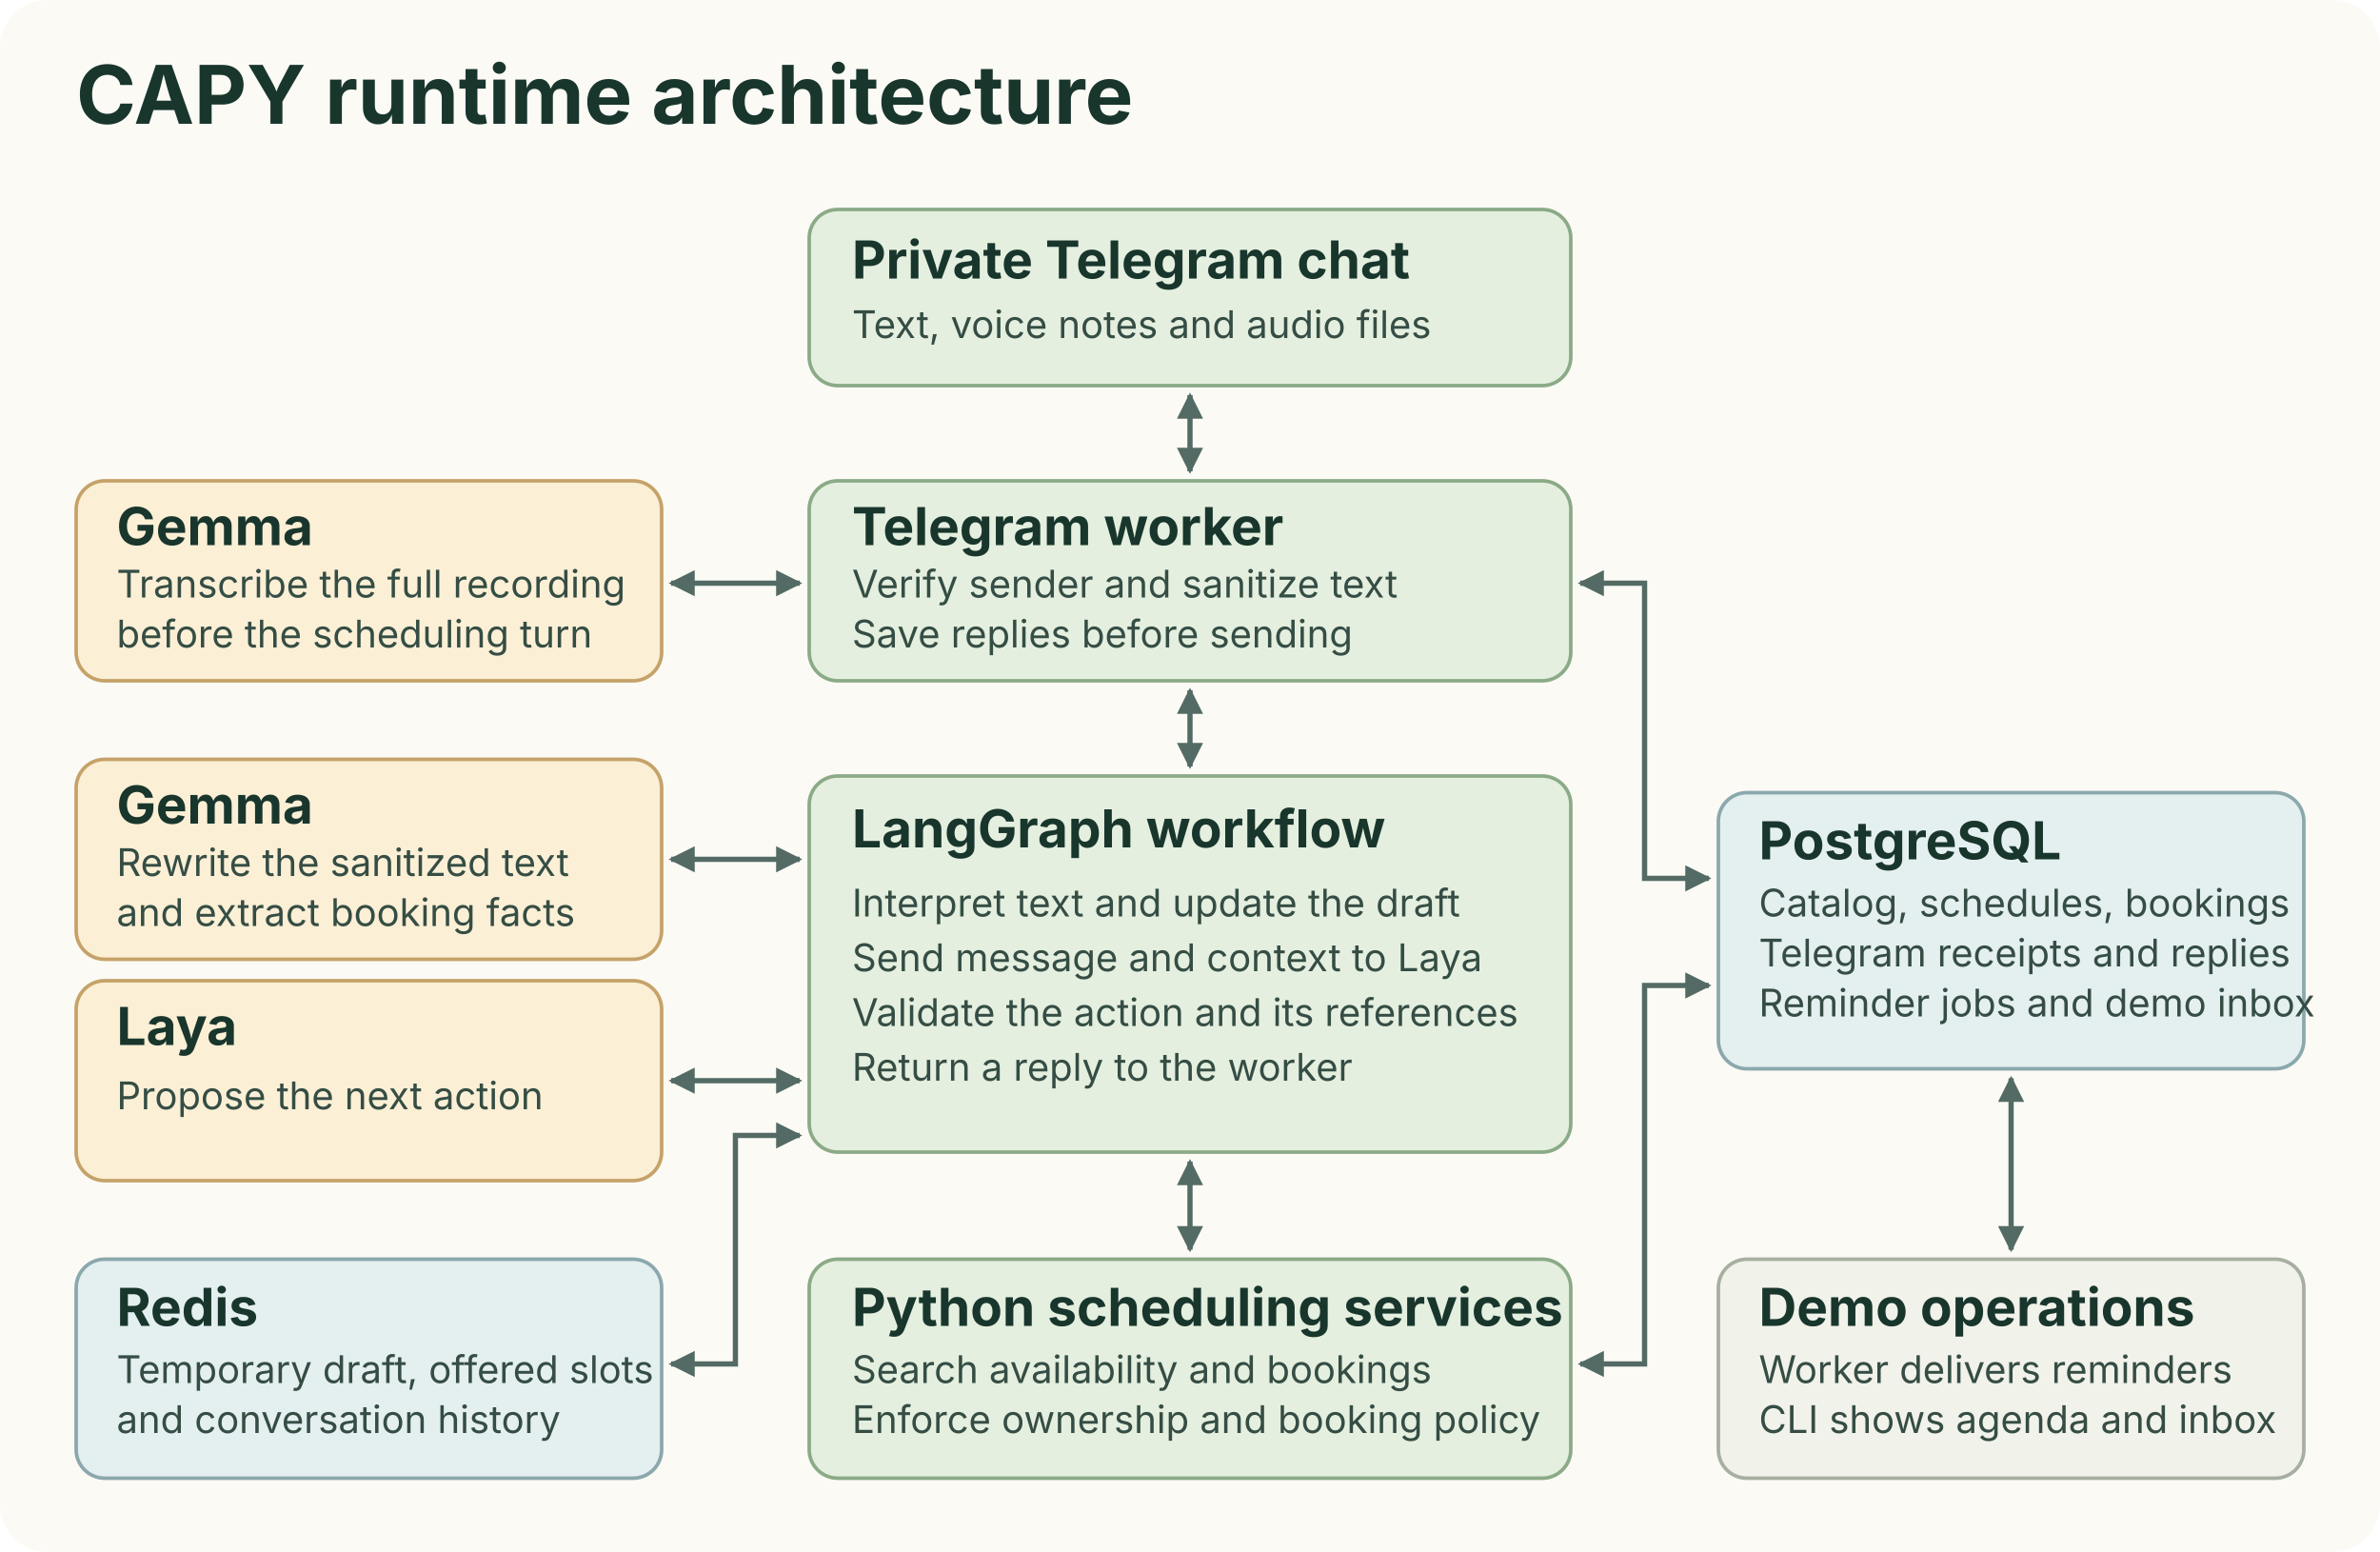
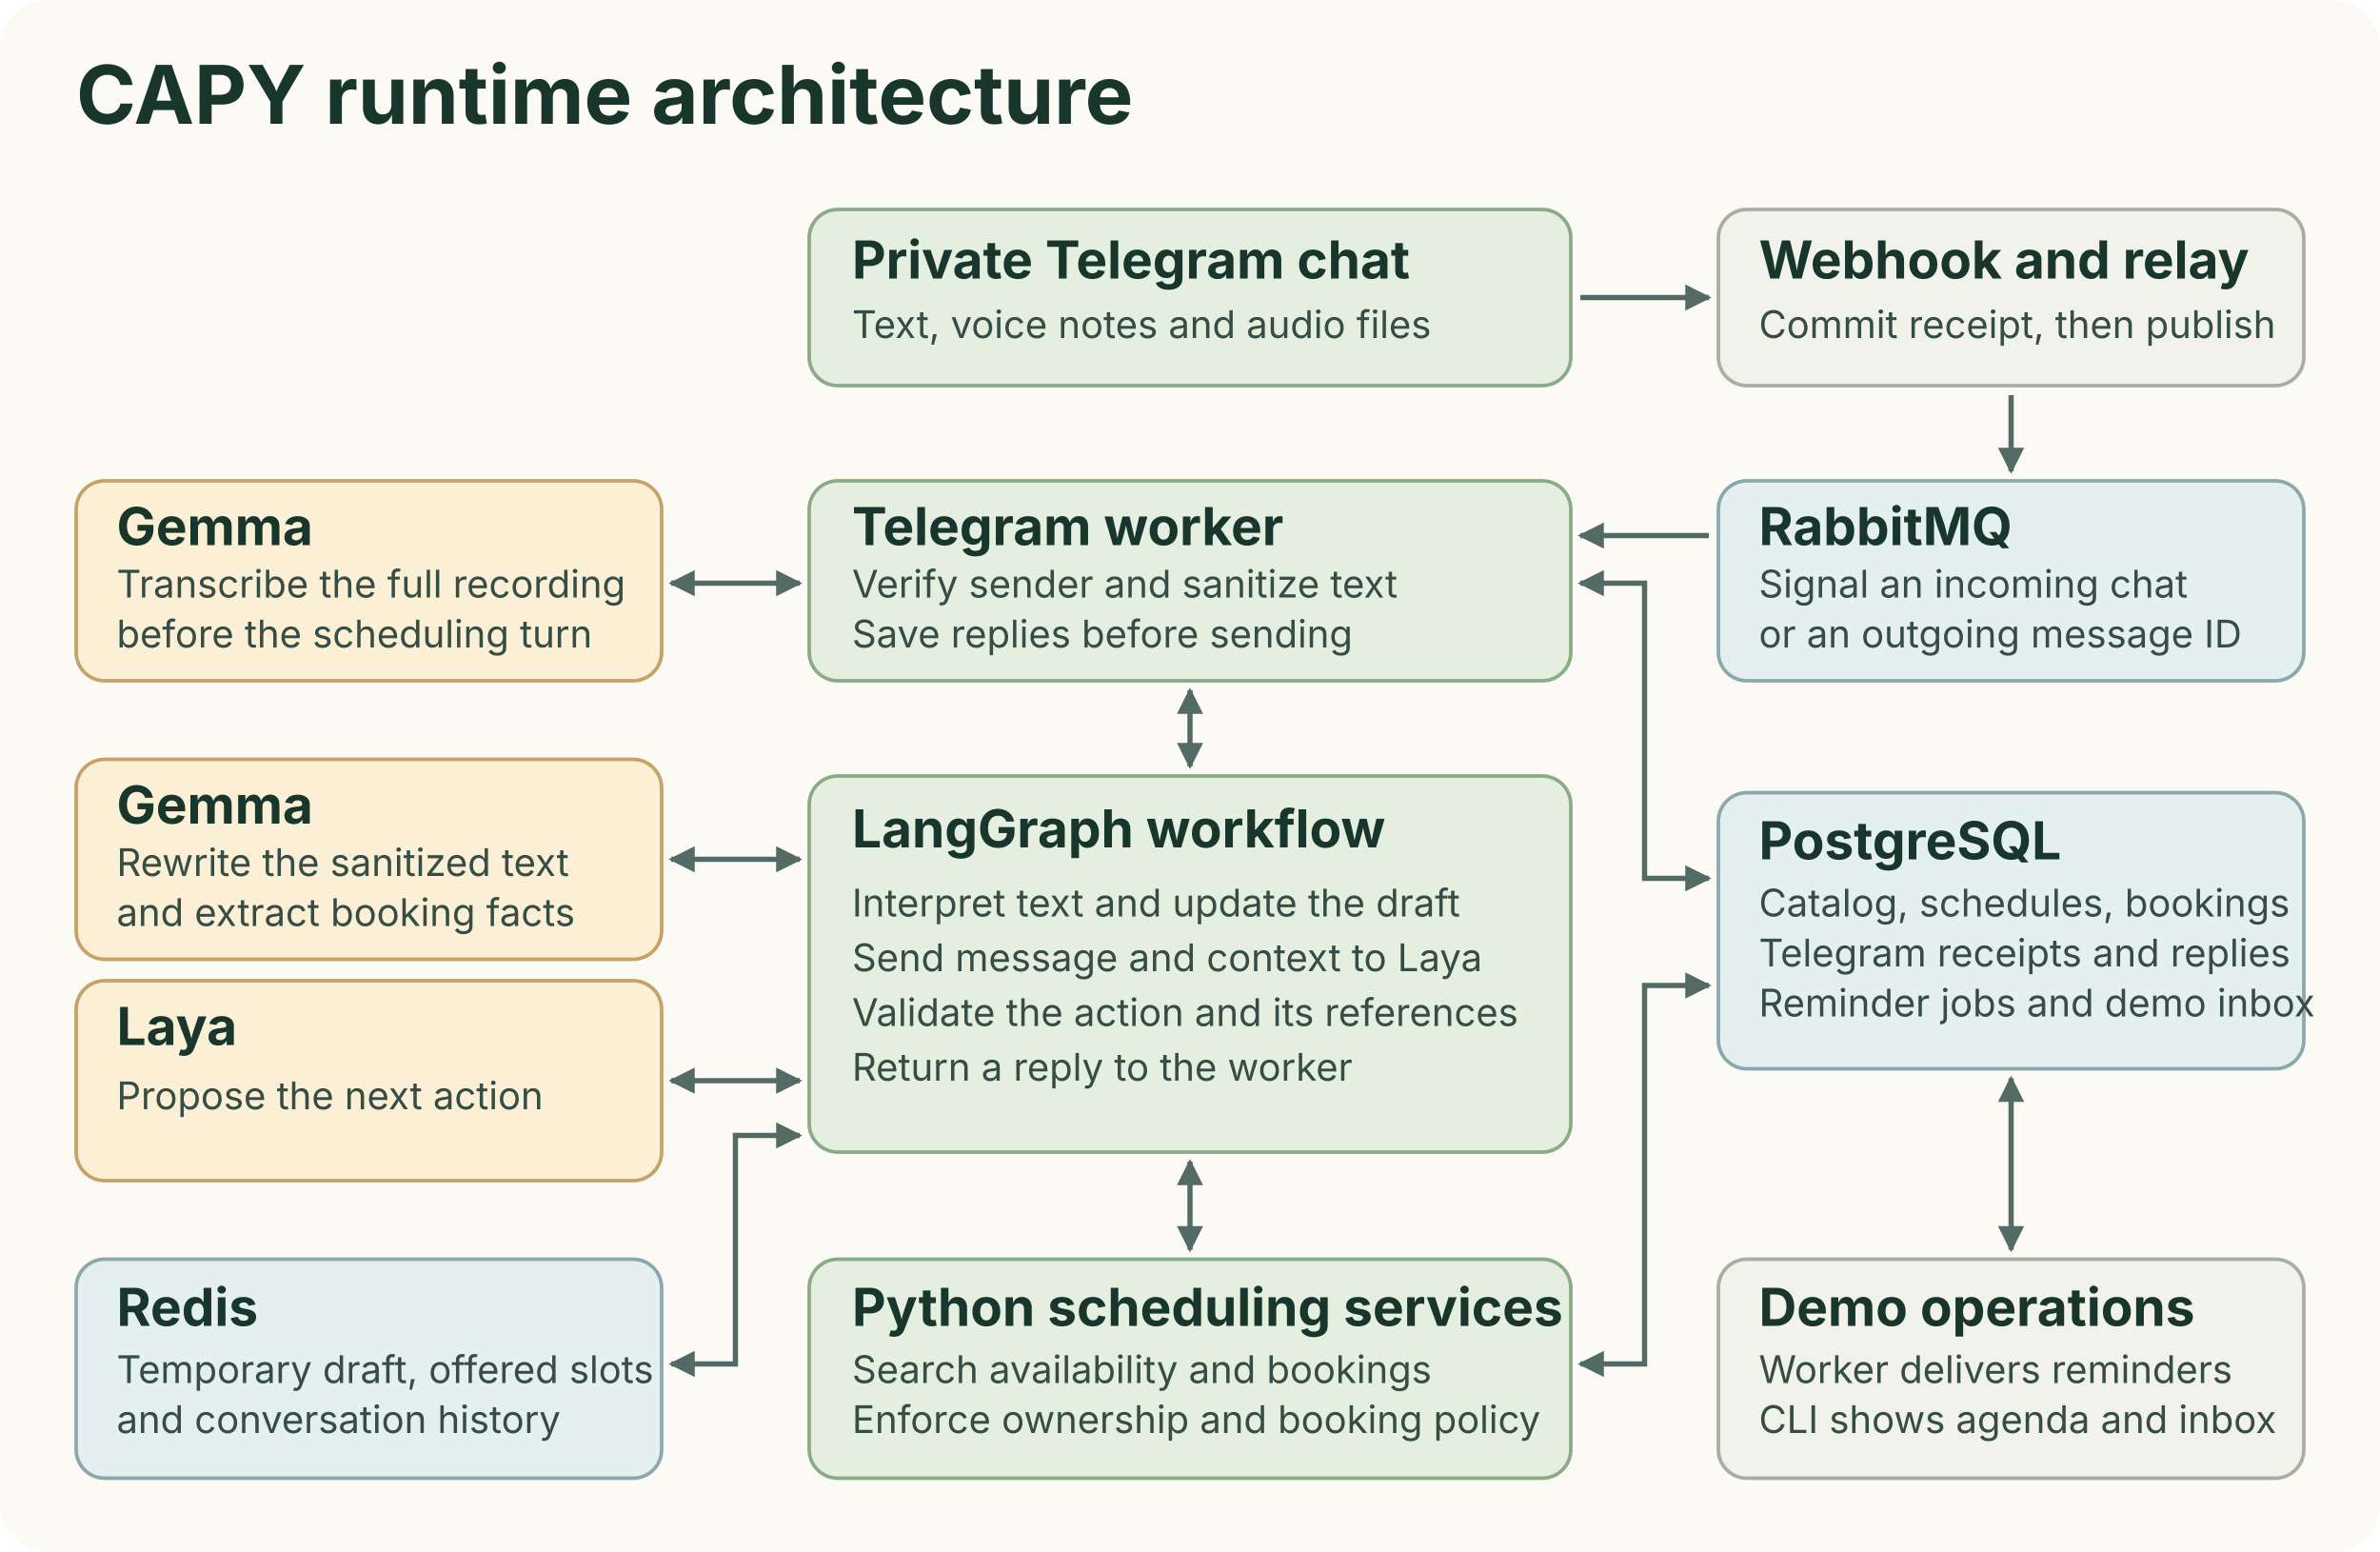
<svg xmlns="http://www.w3.org/2000/svg" width="1000" height="652" viewBox="0 0 1000 652" role="img" aria-labelledby="title description">
  <defs>
    <marker id="arrow" viewBox="0 0 10 10" refX="9" refY="5" markerWidth="5" markerHeight="5" orient="auto-start-reverse">
      <path d="M 0 0 L 10 5 L 0 10 Z" fill="#536b64" />
    </marker>
  </defs>
  <style>
    text { font-family: Inter, Arial, sans-serif; fill: #19362d; }
    .title { font-size: 34px; font-weight: 700; }
    .heading { font-size: 22px; font-weight: 700; }
    .detail { font-size: 16px; fill: #354d44; }
    .main { fill: #e4efdf; stroke: #8baa86; }
    .model { fill: #fbefd5; stroke: #c5a268; }
    .store { fill: #e4eff0; stroke: #8ba8ac; }
    .utility { fill: #f1f2ea; stroke: #a7afa0; }
    .card { stroke-width: 1.5; }
    .link { fill: none; stroke: #536b64; stroke-width: 2.2; marker-end: url(#arrow); }
    .two-way { marker-start: url(#arrow); }
  </style>
  <rect width="1000" height="652" rx="20" fill="#fbfaf5" />
  <text class="title" x="32" y="52">CAPY runtime architecture</text>
-   <path class="link two-way" d="M 500 166 V 198" />
+   <path class="link" d="M 664 125 H 718" />
+   <path class="link" d="M 845 166 V 198" />
+   <path class="link" d="M 718 225 H 664" />
  <path class="link two-way" d="M 500 290 V 322" />
  <path class="link two-way" d="M 500 488 V 525" />
  <path class="link two-way" d="M 336 245 H 282" />
  <path class="link two-way" d="M 336 361 H 282" />
  <path class="link two-way" d="M 336 454 H 282" />
  <path class="link two-way" d="M 336 477 H 309 V 573 H 282" />
  <path class="link two-way" d="M 664 245 H 691 V 369 H 718" />
  <path class="link two-way" d="M 664 573 H 691 V 414 H 718" />
  <path class="link two-way" d="M 845 453 V 525" />
  <g class="card main">
    <rect x="340" y="88" width="320" height="74" rx="12" />
    <rect x="340" y="202" width="320" height="84" rx="12" />
    <rect x="340" y="326" width="320" height="158" rx="12" />
    <rect x="340" y="529" width="320" height="92" rx="12" />
  </g>
  <g class="card model">
    <rect x="32" y="202" width="246" height="84" rx="12" />
    <rect x="32" y="319" width="246" height="84" rx="12" />
    <rect x="32" y="412" width="246" height="84" rx="12" />
  </g>
  <g class="card store">
    <rect x="32" y="529" width="246" height="92" rx="12" />
    <rect x="722" y="333" width="246" height="116" rx="12" />
  </g>
+   <rect class="card utility" x="722" y="88" width="246" height="74" rx="12" />
+   <rect class="card store" x="722" y="202" width="246" height="84" rx="12" />
  <rect class="card utility" x="722" y="529" width="246" height="92" rx="12" />
  <text class="heading" x="358" y="117">Private Telegram chat</text>
  <text class="detail" x="358" y="142">Text, voice notes and audio files</text>
+   <text class="heading" x="739" y="117">Webhook and relay</text>
+   <text class="detail" x="739" y="142">Commit receipt, then publish</text>
+   <text class="heading" x="739" y="229">RabbitMQ</text>
+   <text class="detail" x="739" y="251">Signal an incoming chat</text>
+   <text class="detail" x="739" y="272">or an outgoing message ID</text>
  <text class="heading" x="358" y="229">Telegram worker</text>
  <text class="detail" x="358" y="251">Verify sender and sanitize text</text>
  <text class="detail" x="358" y="272">Save replies before sending</text>
  <text class="heading" x="358" y="356">LangGraph workflow</text>
  <text class="detail" x="358" y="385">Interpret text and update the draft</text>
  <text class="detail" x="358" y="408">Send message and context to Laya</text>
  <text class="detail" x="358" y="431">Validate the action and its references</text>
  <text class="detail" x="358" y="454">Return a reply to the worker</text>
  <text class="heading" x="358" y="557">Python scheduling services</text>
  <text class="detail" x="358" y="581">Search availability and bookings</text>
  <text class="detail" x="358" y="602">Enforce ownership and booking policy</text>
  <text class="heading" x="49" y="229">Gemma</text>
  <text class="detail" x="49" y="251">Transcribe the full recording</text>
  <text class="detail" x="49" y="272">before the scheduling turn</text>
  <text class="heading" x="49" y="346">Gemma</text>
  <text class="detail" x="49" y="368">Rewrite the sanitized text</text>
  <text class="detail" x="49" y="389">and extract booking facts</text>
  <text class="heading" x="49" y="439">Laya</text>
  <text class="detail" x="49" y="466">Propose the next action</text>
  <text class="heading" x="49" y="557">Redis</text>
  <text class="detail" x="49" y="581">Temporary draft, offered slots</text>
  <text class="detail" x="49" y="602">and conversation history</text>
  <text class="heading" x="739" y="361">PostgreSQL</text>
  <text class="detail" x="739" y="385">Catalog, schedules, bookings</text>
  <text class="detail" x="739" y="406">Telegram receipts and replies</text>
  <text class="detail" x="739" y="427">Reminder jobs and demo inbox</text>
  <text class="heading" x="739" y="557">Demo operations</text>
  <text class="detail" x="739" y="581">Worker delivers reminders</text>
  <text class="detail" x="739" y="602">CLI shows agenda and inbox</text>
</svg>
